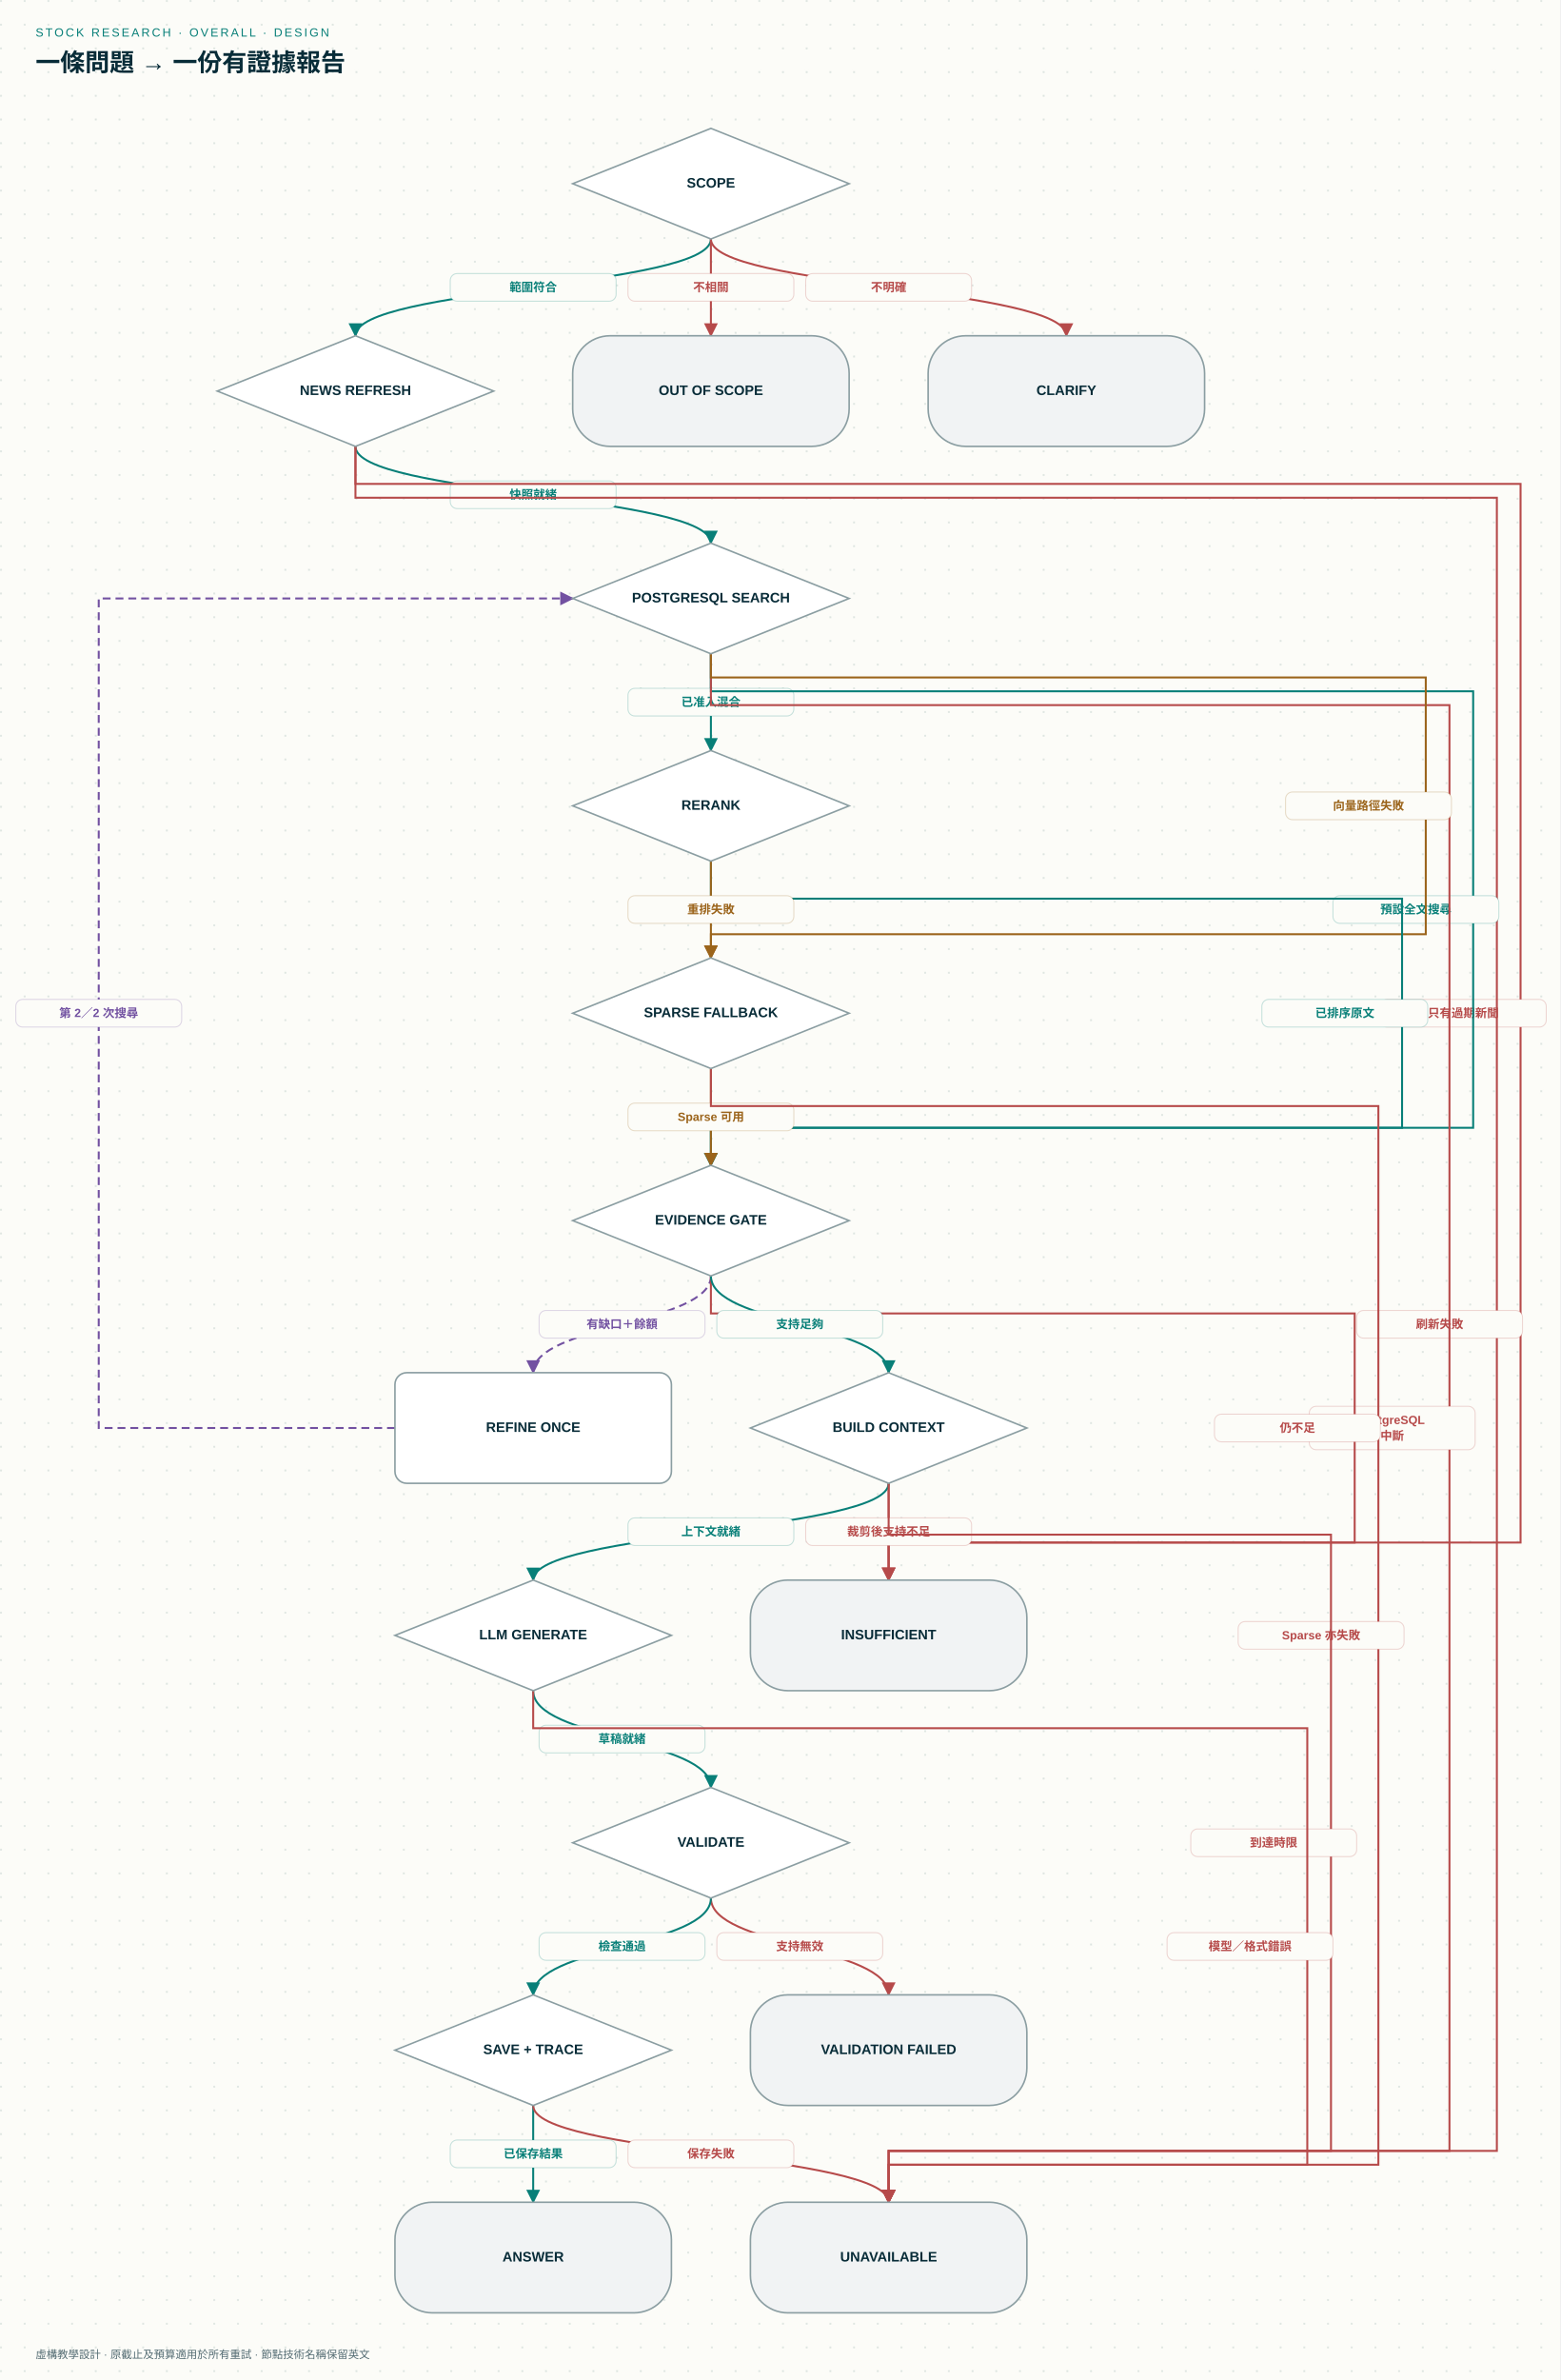
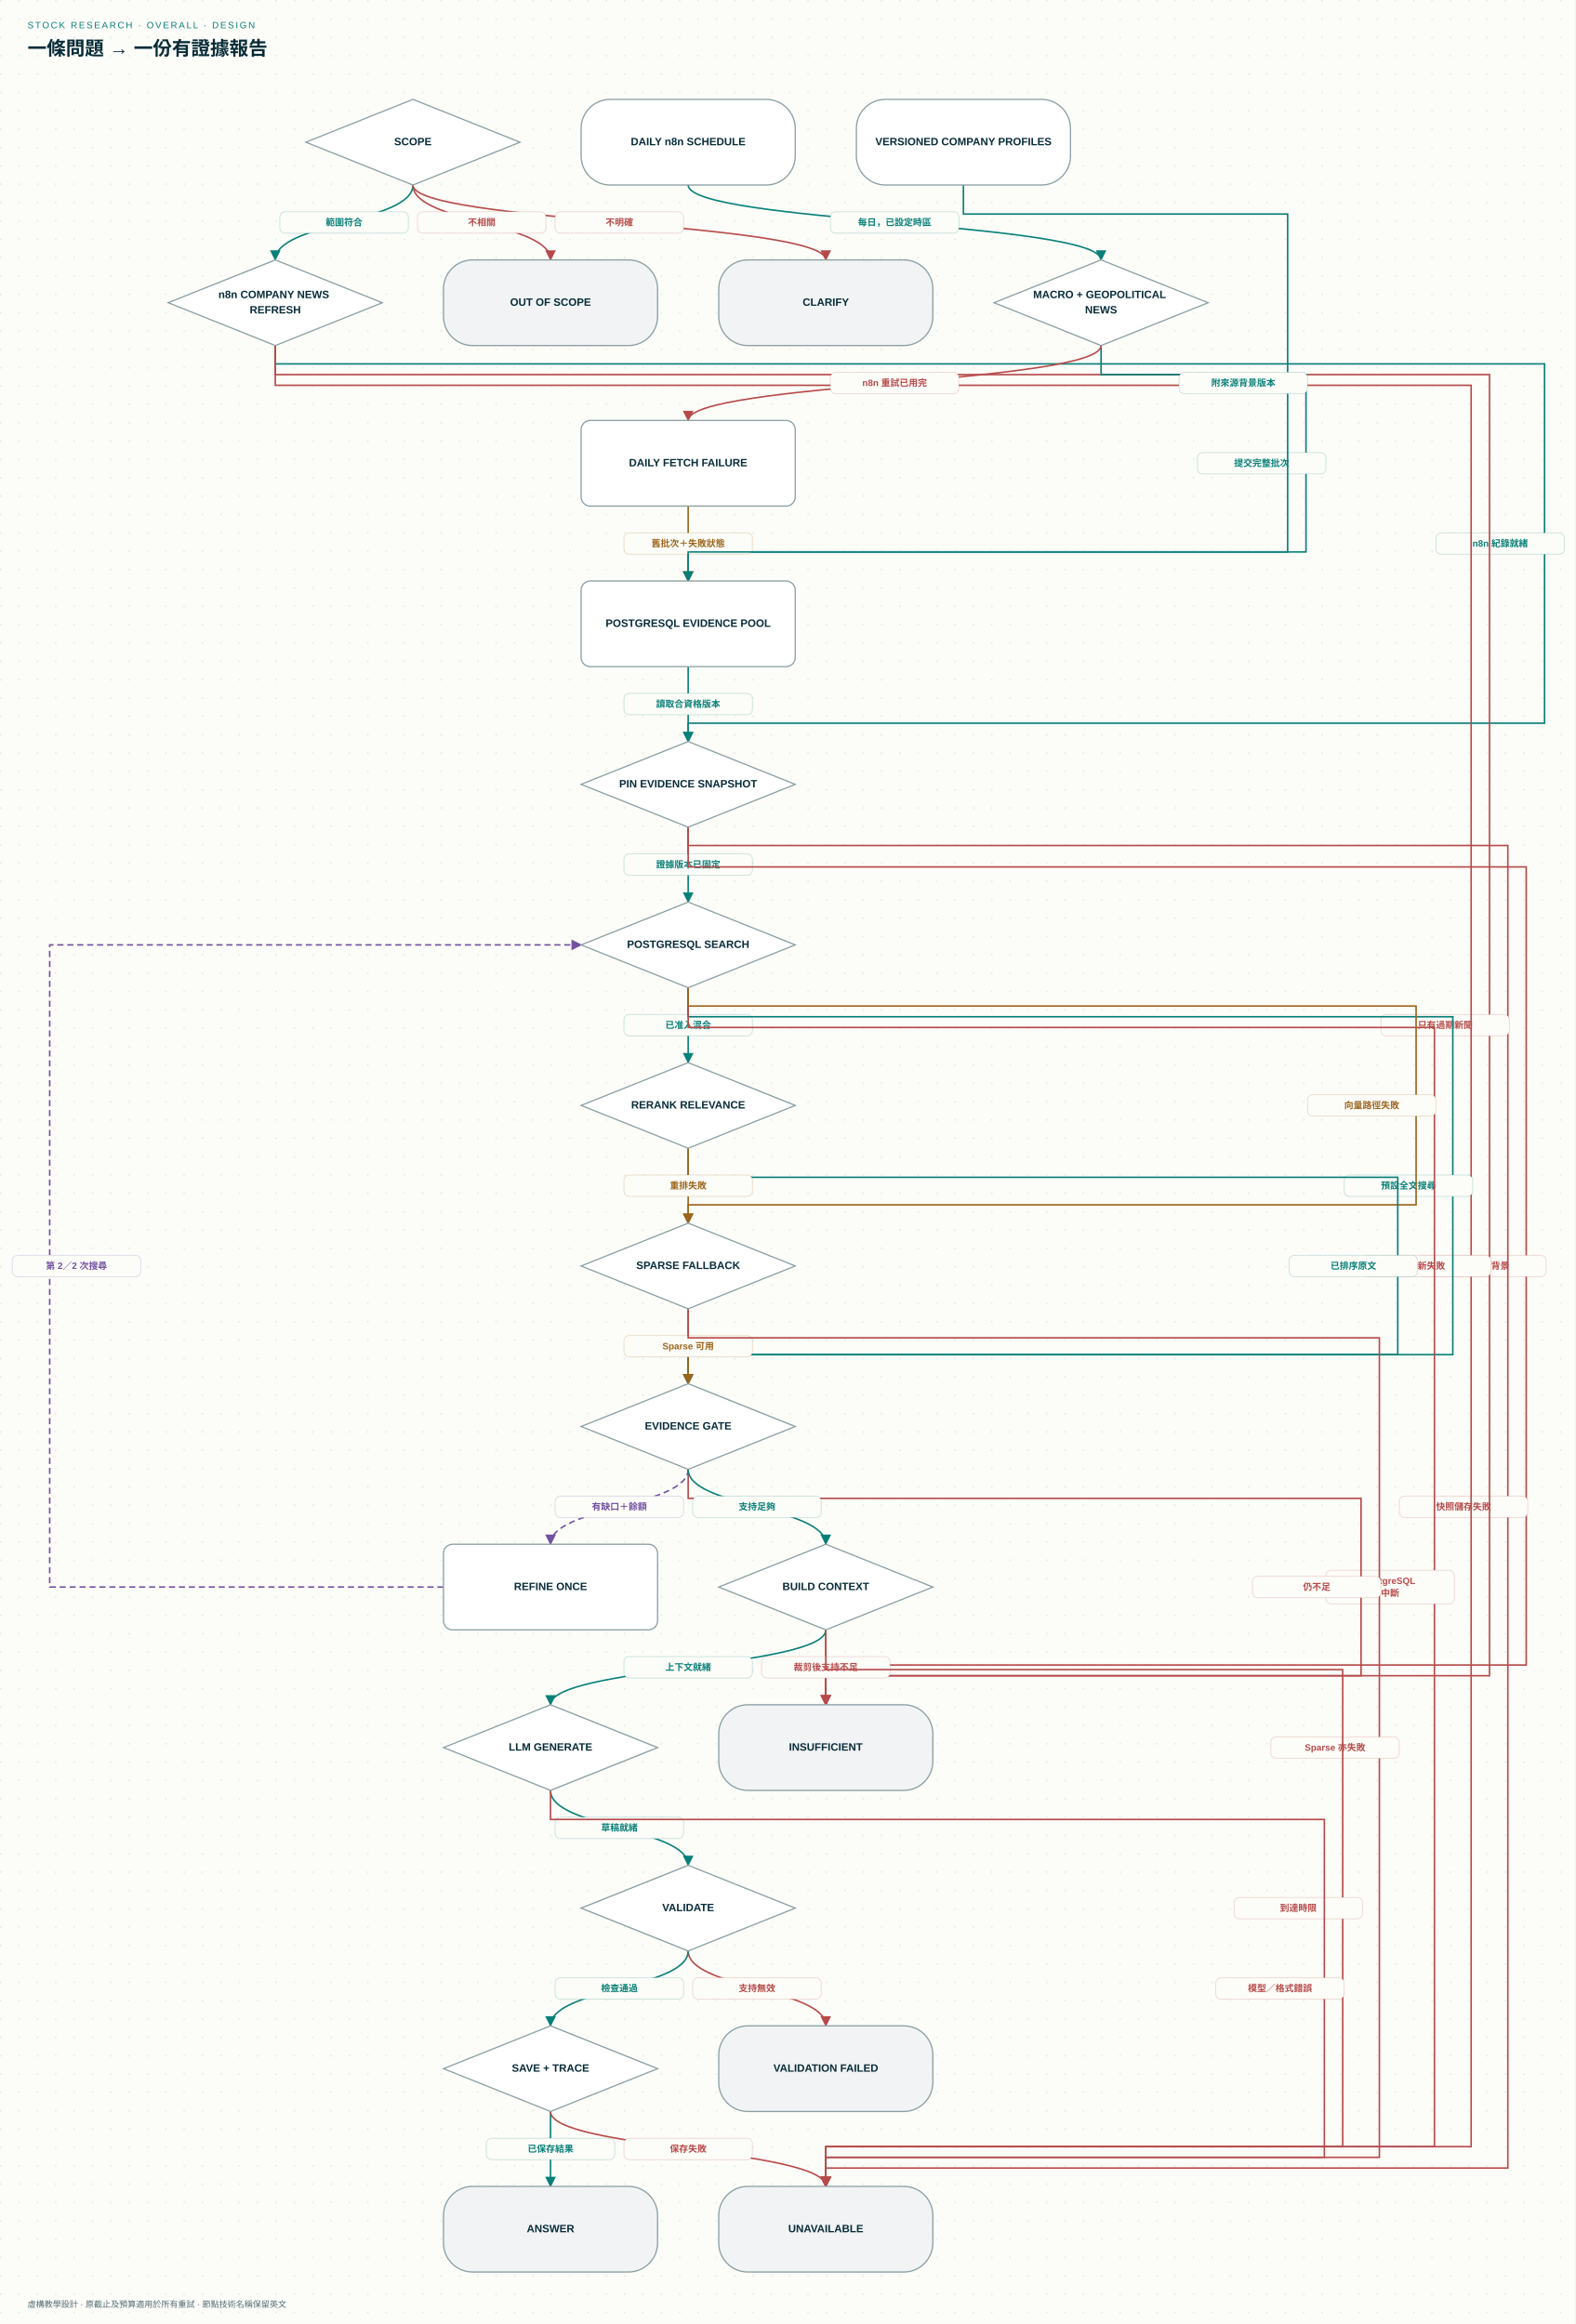
- <svg xmlns="http://www.w3.org/2000/svg" viewBox="0 0 1580 2410" width="1580" height="2410" role="img" aria-label="一條問題 → 一份有證據報告" style="font-family:Arial, &quot;Noto Sans TC&quot;, sans-serif;display:block;max-width:100%;height:auto">
+ <svg xmlns="http://www.w3.org/2000/svg" viewBox="0 0 2060 3040" width="2060" height="3040" role="img" aria-label="一條問題 → 一份有證據報告" style="font-family:Arial, &quot;Noto Sans TC&quot;, sans-serif;display:block;max-width:100%;height:auto">
  <defs>
    <pattern id="overall-zh-grid" width="24" height="24" patternUnits="userSpaceOnUse">
      <circle cx="1" cy="1" r="1" fill="#dce4df" />
    </pattern>
    <marker id="overall-zh-flow" viewBox="0 0 10 10" refX="9" refY="5" markerWidth="7" markerHeight="7" orient="auto-start-reverse">
      <path d="M 0 0 L 10 5 L 0 10 z" fill="#087f78" />
    </marker>
    <marker id="overall-zh-retry" viewBox="0 0 10 10" refX="9" refY="5" markerWidth="7" markerHeight="7" orient="auto-start-reverse">
      <path d="M 0 0 L 10 5 L 0 10 z" fill="#7251a1" />
    </marker>
    <marker id="overall-zh-fallback" viewBox="0 0 10 10" refX="9" refY="5" markerWidth="7" markerHeight="7" orient="auto-start-reverse">
      <path d="M 0 0 L 10 5 L 0 10 z" fill="#9b641b" />
    </marker>
    <marker id="overall-zh-stop" viewBox="0 0 10 10" refX="9" refY="5" markerWidth="7" markerHeight="7" orient="auto-start-reverse">
      <path d="M 0 0 L 10 5 L 0 10 z" fill="#b64a4a" />
    </marker>
  </defs>
-   <rect width="1580" height="2410" fill="#fcfcf8" />
-   <rect width="1580" height="2410" fill="url(#overall-zh-grid)" />
+   <rect width="2060" height="3040" fill="#fcfcf8" />
+   <rect width="2060" height="3040" fill="url(#overall-zh-grid)" />
  <text x="36" y="37" fill="#087f78" font-size="12" letter-spacing="2">STOCK RESEARCH · OVERALL · DESIGN</text>
  <text x="36" y="72" fill="#082c38" font-size="25" font-weight="700">一條問題 → 一份有證據報告</text>
  <g opacity="1">
-     <path d="M 720 242 C 720 291, 360 291, 360 340" fill="none" stroke="#087f78" stroke-width="2" marker-end="url(#overall-zh-flow)" />
-     <rect x="456" y="277" width="168" height="28" rx="7" fill="#fcfcf8" stroke="#087f78" stroke-opacity=".23" />
-     <text x="540" text-anchor="middle" fill="#087f78" font-size="12" font-weight="600">
-       <tspan x="540" y="295">範圍符合</tspan>
-     </text>
-   </g>
-   <g opacity="1">
-     <path d="M 720 242 C 720 291, 1080 291, 1080 340" fill="none" stroke="#b64a4a" stroke-width="2" marker-end="url(#overall-zh-stop)" />
-     <rect x="816" y="277" width="168" height="28" rx="7" fill="#fcfcf8" stroke="#b64a4a" stroke-opacity=".23" />
+     <path d="M 540 242 C 540 291, 360 291, 360 340" fill="none" stroke="#087f78" stroke-width="2" marker-end="url(#overall-zh-flow)" />
+     <rect x="366" y="277" width="168" height="28" rx="7" fill="#fcfcf8" stroke="#087f78" stroke-opacity=".23" />
+     <text x="450" text-anchor="middle" fill="#087f78" font-size="12" font-weight="600">
+       <tspan x="450" y="295">範圍符合</tspan>
+     </text>
+   </g>
+   <g opacity="1">
+     <path d="M 540 242 C 540 291, 1080 291, 1080 340" fill="none" stroke="#b64a4a" stroke-width="2" marker-end="url(#overall-zh-stop)" />
+     <rect x="726" y="277" width="168" height="28" rx="7" fill="#fcfcf8" stroke="#b64a4a" stroke-opacity=".23" />
+     <text x="810" text-anchor="middle" fill="#b64a4a" font-size="12" font-weight="600">
+       <tspan x="810" y="295">不明確</tspan>
+     </text>
+   </g>
+   <g opacity="1">
+     <path d="M 540 242 C 540 291, 720 291, 720 340" fill="none" stroke="#b64a4a" stroke-width="2" marker-end="url(#overall-zh-stop)" />
+     <rect x="546" y="277" width="168" height="28" rx="7" fill="#fcfcf8" stroke="#b64a4a" stroke-opacity=".23" />
+     <text x="630" text-anchor="middle" fill="#b64a4a" font-size="12" font-weight="600">
+       <tspan x="630" y="295">不相關</tspan>
+     </text>
+   </g>
+   <g opacity="1">
+     <path d="M 360 452 V 476 H 2020 V 946 H 900 V 970" fill="none" stroke="#087f78" stroke-width="2" marker-end="url(#overall-zh-flow)" />
+     <rect x="1878" y="697" width="168" height="28" rx="7" fill="#fcfcf8" stroke="#087f78" stroke-opacity=".23" />
+     <text x="1962" text-anchor="middle" fill="#087f78" font-size="12" font-weight="600">
+       <tspan x="1962" y="715">n8n 紀錄就緒</tspan>
+     </text>
+   </g>
+   <g opacity="1">
+     <path d="M 900 1082 C 900 1131, 900 1131, 900 1180" fill="none" stroke="#087f78" stroke-width="2" marker-end="url(#overall-zh-flow)" />
+     <rect x="816" y="1117" width="168" height="28" rx="7" fill="#fcfcf8" stroke="#087f78" stroke-opacity=".23" />
+     <text x="900" text-anchor="middle" fill="#087f78" font-size="12" font-weight="600">
+       <tspan x="900" y="1135">證據版本已固定</tspan>
+     </text>
+   </g>
+   <g opacity="1">
+     <path d="M 900 1082 V 1134 H 1996 V 2178 H 1080 V 2230" fill="none" stroke="#b64a4a" stroke-width="2" marker-end="url(#overall-zh-stop)" />
+     <rect x="1854" y="1642" width="168" height="28" rx="7" fill="#fcfcf8" stroke="#b64a4a" stroke-opacity=".23" />
+     <text x="1938" text-anchor="middle" fill="#b64a4a" font-size="12" font-weight="600">
+       <tspan x="1938" y="1660">缺少所需背景</tspan>
+     </text>
+   </g>
+   <g opacity="1">
+     <path d="M 900 1082 V 1106 H 1972 V 2836 H 1080 V 2860" fill="none" stroke="#b64a4a" stroke-width="2" marker-end="url(#overall-zh-stop)" />
+     <rect x="1830" y="1957" width="168" height="28" rx="7" fill="#fcfcf8" stroke="#b64a4a" stroke-opacity=".23" />
+     <text x="1914" text-anchor="middle" fill="#b64a4a" font-size="12" font-weight="600">
+       <tspan x="1914" y="1975">快照儲存失敗</tspan>
+     </text>
+   </g>
+   <g opacity="1">
+     <path d="M 360 452 V 490 H 1948 V 2192 H 1080 V 2230" fill="none" stroke="#b64a4a" stroke-width="2" marker-end="url(#overall-zh-stop)" />
+     <rect x="1806" y="1327" width="168" height="28" rx="7" fill="#fcfcf8" stroke="#b64a4a" stroke-opacity=".23" />
+     <text x="1890" text-anchor="middle" fill="#b64a4a" font-size="12" font-weight="600">
+       <tspan x="1890" y="1345">只有過期新聞</tspan>
+     </text>
+   </g>
+   <g opacity="1">
+     <path d="M 360 452 V 504 H 1924 V 2808 H 1080 V 2860" fill="none" stroke="#b64a4a" stroke-width="2" marker-end="url(#overall-zh-stop)" />
+     <rect x="1782" y="1642" width="168" height="28" rx="7" fill="#fcfcf8" stroke="#b64a4a" stroke-opacity=".23" />
+     <text x="1866" text-anchor="middle" fill="#b64a4a" font-size="12" font-weight="600">
+       <tspan x="1866" y="1660">刷新失敗</tspan>
+     </text>
+   </g>
+   <g opacity="1">
+     <path d="M 900 1292 C 900 1341, 900 1341, 900 1390" fill="none" stroke="#087f78" stroke-width="2" marker-end="url(#overall-zh-flow)" />
+     <rect x="816" y="1327" width="168" height="28" rx="7" fill="#fcfcf8" stroke="#087f78" stroke-opacity=".23" />
+     <text x="900" text-anchor="middle" fill="#087f78" font-size="12" font-weight="600">
+       <tspan x="900" y="1345">已准入混合</tspan>
+     </text>
+   </g>
+   <g opacity="1">
+     <path d="M 900 1292 V 1330 H 1900 V 1772 H 900 V 1810" fill="none" stroke="#087f78" stroke-width="2" marker-end="url(#overall-zh-flow)" />
+     <rect x="1758" y="1537" width="168" height="28" rx="7" fill="#fcfcf8" stroke="#087f78" stroke-opacity=".23" />
+     <text x="1842" text-anchor="middle" fill="#087f78" font-size="12" font-weight="600">
+       <tspan x="1842" y="1555">預設全文搜尋</tspan>
+     </text>
+   </g>
+   <g opacity="1">
+     <path d="M 900 1292 V 1344 H 1876 V 2808 H 1080 V 2860" fill="none" stroke="#b64a4a" stroke-width="2" marker-end="url(#overall-zh-stop)" />
+     <rect x="1734" y="2054" width="168" height="44" rx="7" fill="#fcfcf8" stroke="#b64a4a" stroke-opacity=".23" />
+     <text x="1818" text-anchor="middle" fill="#b64a4a" font-size="12" font-weight="600">
+       <tspan x="1818" y="2072">PostgreSQL</tspan>
+       <tspan x="1818" y="2088">中斷</tspan>
+     </text>
+   </g>
+   <g opacity="1">
+     <path d="M 900 1292 V 1316 H 1852 V 1576 H 900 V 1600" fill="none" stroke="#9b641b" stroke-width="2" marker-end="url(#overall-zh-fallback)" />
+     <rect x="1710" y="1432" width="168" height="28" rx="7" fill="#fcfcf8" stroke="#9b641b" stroke-opacity=".23" />
+     <text x="1794" text-anchor="middle" fill="#9b641b" font-size="12" font-weight="600">
+       <tspan x="1794" y="1450">向量路徑失敗</tspan>
+     </text>
+   </g>
+   <g opacity="1">
+     <path d="M 900 1502 V 1540 H 1828 V 1772 H 900 V 1810" fill="none" stroke="#087f78" stroke-width="2" marker-end="url(#overall-zh-flow)" />
+     <rect x="1686" y="1642" width="168" height="28" rx="7" fill="#fcfcf8" stroke="#087f78" stroke-opacity=".23" />
+     <text x="1770" text-anchor="middle" fill="#087f78" font-size="12" font-weight="600">
+       <tspan x="1770" y="1660">已排序原文</tspan>
+     </text>
+   </g>
+   <g opacity="1">
+     <path d="M 900 1502 C 900 1551, 900 1551, 900 1600" fill="none" stroke="#9b641b" stroke-width="2" marker-end="url(#overall-zh-fallback)" />
+     <rect x="816" y="1537" width="168" height="28" rx="7" fill="#fcfcf8" stroke="#9b641b" stroke-opacity=".23" />
+     <text x="900" text-anchor="middle" fill="#9b641b" font-size="12" font-weight="600">
+       <tspan x="900" y="1555">重排失敗</tspan>
+     </text>
+   </g>
+   <g opacity="1">
+     <path d="M 900 1712 C 900 1761, 900 1761, 900 1810" fill="none" stroke="#9b641b" stroke-width="2" marker-end="url(#overall-zh-fallback)" />
+     <rect x="816" y="1747" width="168" height="28" rx="7" fill="#fcfcf8" stroke="#9b641b" stroke-opacity=".23" />
+     <text x="900" text-anchor="middle" fill="#9b641b" font-size="12" font-weight="600">
+       <tspan x="900" y="1765">Sparse 可用</tspan>
+     </text>
+   </g>
+   <g opacity="1">
+     <path d="M 900 1712 V 1750 H 1804 V 2822 H 1080 V 2860" fill="none" stroke="#b64a4a" stroke-width="2" marker-end="url(#overall-zh-stop)" />
+     <rect x="1662" y="2272" width="168" height="28" rx="7" fill="#fcfcf8" stroke="#b64a4a" stroke-opacity=".23" />
+     <text x="1746" text-anchor="middle" fill="#b64a4a" font-size="12" font-weight="600">
+       <tspan x="1746" y="2290">Sparse 亦失敗</tspan>
+     </text>
+   </g>
+   <g opacity="1">
+     <path d="M 900 1922 C 900 1971, 720 1971, 720 2020" fill="none" stroke="#7251a1" stroke-width="2" stroke-dasharray="8 5" marker-end="url(#overall-zh-retry)" />
+     <rect x="726" y="1957" width="168" height="28" rx="7" fill="#fcfcf8" stroke="#7251a1" stroke-opacity=".23" />
+     <text x="810" text-anchor="middle" fill="#7251a1" font-size="12" font-weight="600">
+       <tspan x="810" y="1975">有缺口＋餘額</tspan>
+     </text>
+   </g>
+   <g opacity="1">
+     <path d="M 580 2076 H 65 V 1236 H 760" fill="none" stroke="#7251a1" stroke-width="2" stroke-dasharray="8 5" marker-end="url(#overall-zh-retry)" />
+     <rect x="16" y="1642" width="168" height="28" rx="7" fill="#fcfcf8" stroke="#7251a1" stroke-opacity=".23" />
+     <text x="100" text-anchor="middle" fill="#7251a1" font-size="12" font-weight="600">
+       <tspan x="100" y="1660">第 2／2 次搜尋</tspan>
+     </text>
+   </g>
+   <g opacity="1">
+     <path d="M 900 1922 V 1960 H 1780 V 2192 H 1080 V 2230" fill="none" stroke="#b64a4a" stroke-width="2" marker-end="url(#overall-zh-stop)" />
+     <rect x="1638" y="2062" width="168" height="28" rx="7" fill="#fcfcf8" stroke="#b64a4a" stroke-opacity=".23" />
+     <text x="1722" text-anchor="middle" fill="#b64a4a" font-size="12" font-weight="600">
+       <tspan x="1722" y="2080">仍不足</tspan>
+     </text>
+   </g>
+   <g opacity="1">
+     <path d="M 900 1922 C 900 1971, 1080 1971, 1080 2020" fill="none" stroke="#087f78" stroke-width="2" marker-end="url(#overall-zh-flow)" />
+     <rect x="906" y="1957" width="168" height="28" rx="7" fill="#fcfcf8" stroke="#087f78" stroke-opacity=".23" />
+     <text x="990" text-anchor="middle" fill="#087f78" font-size="12" font-weight="600">
+       <tspan x="990" y="1975">支持足夠</tspan>
+     </text>
+   </g>
+   <g opacity="1">
+     <path d="M 1080 2132 C 1080 2181, 1080 2181, 1080 2230" fill="none" stroke="#b64a4a" stroke-width="2" marker-end="url(#overall-zh-stop)" />
+     <rect x="996" y="2167" width="168" height="28" rx="7" fill="#fcfcf8" stroke="#b64a4a" stroke-opacity=".23" />
+     <text x="1080" text-anchor="middle" fill="#b64a4a" font-size="12" font-weight="600">
+       <tspan x="1080" y="2185">裁剪後支持不足</tspan>
+     </text>
+   </g>
+   <g opacity="1">
+     <path d="M 1080 2132 C 1080 2181, 720 2181, 720 2230" fill="none" stroke="#087f78" stroke-width="2" marker-end="url(#overall-zh-flow)" />
+     <rect x="816" y="2167" width="168" height="28" rx="7" fill="#fcfcf8" stroke="#087f78" stroke-opacity=".23" />
+     <text x="900" text-anchor="middle" fill="#087f78" font-size="12" font-weight="600">
+       <tspan x="900" y="2185">上下文就緒</tspan>
+     </text>
+   </g>
+   <g opacity="1">
+     <path d="M 1080 2132 V 2184 H 1756 V 2808 H 1080 V 2860" fill="none" stroke="#b64a4a" stroke-width="2" marker-end="url(#overall-zh-stop)" />
+     <rect x="1614" y="2482" width="168" height="28" rx="7" fill="#fcfcf8" stroke="#b64a4a" stroke-opacity=".23" />
+     <text x="1698" text-anchor="middle" fill="#b64a4a" font-size="12" font-weight="600">
+       <tspan x="1698" y="2500">到達時限</tspan>
+     </text>
+   </g>
+   <g opacity="1">
+     <path d="M 720 2342 C 720 2391, 900 2391, 900 2440" fill="none" stroke="#087f78" stroke-width="2" marker-end="url(#overall-zh-flow)" />
+     <rect x="726" y="2377" width="168" height="28" rx="7" fill="#fcfcf8" stroke="#087f78" stroke-opacity=".23" />
+     <text x="810" text-anchor="middle" fill="#087f78" font-size="12" font-weight="600">
+       <tspan x="810" y="2395">草稿就緒</tspan>
+     </text>
+   </g>
+   <g opacity="1">
+     <path d="M 720 2342 V 2380 H 1732 V 2822 H 1080 V 2860" fill="none" stroke="#b64a4a" stroke-width="2" marker-end="url(#overall-zh-stop)" />
+     <rect x="1590" y="2587" width="168" height="28" rx="7" fill="#fcfcf8" stroke="#b64a4a" stroke-opacity=".23" />
+     <text x="1674" text-anchor="middle" fill="#b64a4a" font-size="12" font-weight="600">
+       <tspan x="1674" y="2605">模型／格式錯誤</tspan>
+     </text>
+   </g>
+   <g opacity="1">
+     <path d="M 900 2552 C 900 2601, 1080 2601, 1080 2650" fill="none" stroke="#b64a4a" stroke-width="2" marker-end="url(#overall-zh-stop)" />
+     <rect x="906" y="2587" width="168" height="28" rx="7" fill="#fcfcf8" stroke="#b64a4a" stroke-opacity=".23" />
+     <text x="990" text-anchor="middle" fill="#b64a4a" font-size="12" font-weight="600">
+       <tspan x="990" y="2605">支持無效</tspan>
+     </text>
+   </g>
+   <g opacity="1">
+     <path d="M 900 2552 C 900 2601, 720 2601, 720 2650" fill="none" stroke="#087f78" stroke-width="2" marker-end="url(#overall-zh-flow)" />
+     <rect x="726" y="2587" width="168" height="28" rx="7" fill="#fcfcf8" stroke="#087f78" stroke-opacity=".23" />
+     <text x="810" text-anchor="middle" fill="#087f78" font-size="12" font-weight="600">
+       <tspan x="810" y="2605">檢查通過</tspan>
+     </text>
+   </g>
+   <g opacity="1">
+     <path d="M 720 2762 C 720 2811, 720 2811, 720 2860" fill="none" stroke="#087f78" stroke-width="2" marker-end="url(#overall-zh-flow)" />
+     <rect x="636" y="2797" width="168" height="28" rx="7" fill="#fcfcf8" stroke="#087f78" stroke-opacity=".23" />
+     <text x="720" text-anchor="middle" fill="#087f78" font-size="12" font-weight="600">
+       <tspan x="720" y="2815">已保存結果</tspan>
+     </text>
+   </g>
+   <g opacity="1">
+     <path d="M 720 2762 C 720 2811, 1080 2811, 1080 2860" fill="none" stroke="#b64a4a" stroke-width="2" marker-end="url(#overall-zh-stop)" />
+     <rect x="816" y="2797" width="168" height="28" rx="7" fill="#fcfcf8" stroke="#b64a4a" stroke-opacity=".23" />
    <text x="900" text-anchor="middle" fill="#b64a4a" font-size="12" font-weight="600">
-       <tspan x="900" y="295">不明確</tspan>
-     </text>
-   </g>
-   <g opacity="1">
-     <path d="M 720 242 C 720 291, 720 291, 720 340" fill="none" stroke="#b64a4a" stroke-width="2" marker-end="url(#overall-zh-stop)" />
-     <rect x="636" y="277" width="168" height="28" rx="7" fill="#fcfcf8" stroke="#b64a4a" stroke-opacity=".23" />
-     <text x="720" text-anchor="middle" fill="#b64a4a" font-size="12" font-weight="600">
-       <tspan x="720" y="295">不相關</tspan>
-     </text>
-   </g>
-   <g opacity="1">
-     <path d="M 360 452 C 360 501, 720 501, 720 550" fill="none" stroke="#087f78" stroke-width="2" marker-end="url(#overall-zh-flow)" />
-     <rect x="456" y="487" width="168" height="28" rx="7" fill="#fcfcf8" stroke="#087f78" stroke-opacity=".23" />
-     <text x="540" text-anchor="middle" fill="#087f78" font-size="12" font-weight="600">
-       <tspan x="540" y="505">快照就緒</tspan>
-     </text>
-   </g>
-   <g opacity="1">
-     <path d="M 360 452 V 490 H 1540 V 1562 H 900 V 1600" fill="none" stroke="#b64a4a" stroke-width="2" marker-end="url(#overall-zh-stop)" />
-     <rect x="1398" y="1012" width="168" height="28" rx="7" fill="#fcfcf8" stroke="#b64a4a" stroke-opacity=".23" />
-     <text x="1482" text-anchor="middle" fill="#b64a4a" font-size="12" font-weight="600">
-       <tspan x="1482" y="1030">只有過期新聞</tspan>
-     </text>
-   </g>
-   <g opacity="1">
-     <path d="M 360 452 V 504 H 1516 V 2178 H 900 V 2230" fill="none" stroke="#b64a4a" stroke-width="2" marker-end="url(#overall-zh-stop)" />
-     <rect x="1374" y="1327" width="168" height="28" rx="7" fill="#fcfcf8" stroke="#b64a4a" stroke-opacity=".23" />
-     <text x="1458" text-anchor="middle" fill="#b64a4a" font-size="12" font-weight="600">
-       <tspan x="1458" y="1345">刷新失敗</tspan>
-     </text>
-   </g>
-   <g opacity="1">
-     <path d="M 720 662 C 720 711, 720 711, 720 760" fill="none" stroke="#087f78" stroke-width="2" marker-end="url(#overall-zh-flow)" />
-     <rect x="636" y="697" width="168" height="28" rx="7" fill="#fcfcf8" stroke="#087f78" stroke-opacity=".23" />
-     <text x="720" text-anchor="middle" fill="#087f78" font-size="12" font-weight="600">
-       <tspan x="720" y="715">已准入混合</tspan>
-     </text>
-   </g>
-   <g opacity="1">
-     <path d="M 720 662 V 700 H 1492 V 1142 H 720 V 1180" fill="none" stroke="#087f78" stroke-width="2" marker-end="url(#overall-zh-flow)" />
-     <rect x="1350" y="907" width="168" height="28" rx="7" fill="#fcfcf8" stroke="#087f78" stroke-opacity=".23" />
-     <text x="1434" text-anchor="middle" fill="#087f78" font-size="12" font-weight="600">
-       <tspan x="1434" y="925">預設全文搜尋</tspan>
-     </text>
-   </g>
-   <g opacity="1">
-     <path d="M 720 662 V 714 H 1468 V 2178 H 900 V 2230" fill="none" stroke="#b64a4a" stroke-width="2" marker-end="url(#overall-zh-stop)" />
-     <rect x="1326" y="1424" width="168" height="44" rx="7" fill="#fcfcf8" stroke="#b64a4a" stroke-opacity=".23" />
-     <text x="1410" text-anchor="middle" fill="#b64a4a" font-size="12" font-weight="600">
-       <tspan x="1410" y="1442">PostgreSQL</tspan>
-       <tspan x="1410" y="1458">中斷</tspan>
-     </text>
-   </g>
-   <g opacity="1">
-     <path d="M 720 662 V 686 H 1444 V 946 H 720 V 970" fill="none" stroke="#9b641b" stroke-width="2" marker-end="url(#overall-zh-fallback)" />
-     <rect x="1302" y="802" width="168" height="28" rx="7" fill="#fcfcf8" stroke="#9b641b" stroke-opacity=".23" />
-     <text x="1386" text-anchor="middle" fill="#9b641b" font-size="12" font-weight="600">
-       <tspan x="1386" y="820">向量路徑失敗</tspan>
-     </text>
-   </g>
-   <g opacity="1">
-     <path d="M 720 872 V 910 H 1420 V 1142 H 720 V 1180" fill="none" stroke="#087f78" stroke-width="2" marker-end="url(#overall-zh-flow)" />
-     <rect x="1278" y="1012" width="168" height="28" rx="7" fill="#fcfcf8" stroke="#087f78" stroke-opacity=".23" />
-     <text x="1362" text-anchor="middle" fill="#087f78" font-size="12" font-weight="600">
-       <tspan x="1362" y="1030">已排序原文</tspan>
-     </text>
-   </g>
-   <g opacity="1">
-     <path d="M 720 872 C 720 921, 720 921, 720 970" fill="none" stroke="#9b641b" stroke-width="2" marker-end="url(#overall-zh-fallback)" />
-     <rect x="636" y="907" width="168" height="28" rx="7" fill="#fcfcf8" stroke="#9b641b" stroke-opacity=".23" />
-     <text x="720" text-anchor="middle" fill="#9b641b" font-size="12" font-weight="600">
-       <tspan x="720" y="925">重排失敗</tspan>
-     </text>
-   </g>
-   <g opacity="1">
-     <path d="M 720 1082 C 720 1131, 720 1131, 720 1180" fill="none" stroke="#9b641b" stroke-width="2" marker-end="url(#overall-zh-fallback)" />
-     <rect x="636" y="1117" width="168" height="28" rx="7" fill="#fcfcf8" stroke="#9b641b" stroke-opacity=".23" />
-     <text x="720" text-anchor="middle" fill="#9b641b" font-size="12" font-weight="600">
-       <tspan x="720" y="1135">Sparse 可用</tspan>
-     </text>
-   </g>
-   <g opacity="1">
-     <path d="M 720 1082 V 1120 H 1396 V 2192 H 900 V 2230" fill="none" stroke="#b64a4a" stroke-width="2" marker-end="url(#overall-zh-stop)" />
-     <rect x="1254" y="1642" width="168" height="28" rx="7" fill="#fcfcf8" stroke="#b64a4a" stroke-opacity=".23" />
-     <text x="1338" text-anchor="middle" fill="#b64a4a" font-size="12" font-weight="600">
-       <tspan x="1338" y="1660">Sparse 亦失敗</tspan>
-     </text>
-   </g>
-   <g opacity="1">
-     <path d="M 720 1292 C 720 1341, 540 1341, 540 1390" fill="none" stroke="#7251a1" stroke-width="2" stroke-dasharray="8 5" marker-end="url(#overall-zh-retry)" />
-     <rect x="546" y="1327" width="168" height="28" rx="7" fill="#fcfcf8" stroke="#7251a1" stroke-opacity=".23" />
-     <text x="630" text-anchor="middle" fill="#7251a1" font-size="12" font-weight="600">
-       <tspan x="630" y="1345">有缺口＋餘額</tspan>
-     </text>
-   </g>
-   <g opacity="1">
-     <path d="M 400 1446 H 100 V 606 H 580" fill="none" stroke="#7251a1" stroke-width="2" stroke-dasharray="8 5" marker-end="url(#overall-zh-retry)" />
-     <rect x="16" y="1012" width="168" height="28" rx="7" fill="#fcfcf8" stroke="#7251a1" stroke-opacity=".23" />
-     <text x="100" text-anchor="middle" fill="#7251a1" font-size="12" font-weight="600">
-       <tspan x="100" y="1030">第 2／2 次搜尋</tspan>
-     </text>
-   </g>
-   <g opacity="1">
-     <path d="M 720 1292 V 1330 H 1372 V 1562 H 900 V 1600" fill="none" stroke="#b64a4a" stroke-width="2" marker-end="url(#overall-zh-stop)" />
-     <rect x="1230" y="1432" width="168" height="28" rx="7" fill="#fcfcf8" stroke="#b64a4a" stroke-opacity=".23" />
-     <text x="1314" text-anchor="middle" fill="#b64a4a" font-size="12" font-weight="600">
-       <tspan x="1314" y="1450">仍不足</tspan>
-     </text>
-   </g>
-   <g opacity="1">
-     <path d="M 720 1292 C 720 1341, 900 1341, 900 1390" fill="none" stroke="#087f78" stroke-width="2" marker-end="url(#overall-zh-flow)" />
-     <rect x="726" y="1327" width="168" height="28" rx="7" fill="#fcfcf8" stroke="#087f78" stroke-opacity=".23" />
-     <text x="810" text-anchor="middle" fill="#087f78" font-size="12" font-weight="600">
-       <tspan x="810" y="1345">支持足夠</tspan>
-     </text>
-   </g>
-   <g opacity="1">
-     <path d="M 900 1502 C 900 1551, 900 1551, 900 1600" fill="none" stroke="#b64a4a" stroke-width="2" marker-end="url(#overall-zh-stop)" />
-     <rect x="816" y="1537" width="168" height="28" rx="7" fill="#fcfcf8" stroke="#b64a4a" stroke-opacity=".23" />
-     <text x="900" text-anchor="middle" fill="#b64a4a" font-size="12" font-weight="600">
-       <tspan x="900" y="1555">裁剪後支持不足</tspan>
-     </text>
-   </g>
-   <g opacity="1">
-     <path d="M 900 1502 C 900 1551, 540 1551, 540 1600" fill="none" stroke="#087f78" stroke-width="2" marker-end="url(#overall-zh-flow)" />
-     <rect x="636" y="1537" width="168" height="28" rx="7" fill="#fcfcf8" stroke="#087f78" stroke-opacity=".23" />
-     <text x="720" text-anchor="middle" fill="#087f78" font-size="12" font-weight="600">
-       <tspan x="720" y="1555">上下文就緒</tspan>
-     </text>
-   </g>
-   <g opacity="1">
-     <path d="M 900 1502 V 1554 H 1348 V 2178 H 900 V 2230" fill="none" stroke="#b64a4a" stroke-width="2" marker-end="url(#overall-zh-stop)" />
-     <rect x="1206" y="1852" width="168" height="28" rx="7" fill="#fcfcf8" stroke="#b64a4a" stroke-opacity=".23" />
-     <text x="1290" text-anchor="middle" fill="#b64a4a" font-size="12" font-weight="600">
-       <tspan x="1290" y="1870">到達時限</tspan>
-     </text>
-   </g>
-   <g opacity="1">
-     <path d="M 540 1712 C 540 1761, 720 1761, 720 1810" fill="none" stroke="#087f78" stroke-width="2" marker-end="url(#overall-zh-flow)" />
-     <rect x="546" y="1747" width="168" height="28" rx="7" fill="#fcfcf8" stroke="#087f78" stroke-opacity=".23" />
-     <text x="630" text-anchor="middle" fill="#087f78" font-size="12" font-weight="600">
-       <tspan x="630" y="1765">草稿就緒</tspan>
-     </text>
-   </g>
-   <g opacity="1">
-     <path d="M 540 1712 V 1750 H 1324 V 2192 H 900 V 2230" fill="none" stroke="#b64a4a" stroke-width="2" marker-end="url(#overall-zh-stop)" />
-     <rect x="1182" y="1957" width="168" height="28" rx="7" fill="#fcfcf8" stroke="#b64a4a" stroke-opacity=".23" />
-     <text x="1266" text-anchor="middle" fill="#b64a4a" font-size="12" font-weight="600">
-       <tspan x="1266" y="1975">模型／格式錯誤</tspan>
-     </text>
-   </g>
-   <g opacity="1">
-     <path d="M 720 1922 C 720 1971, 900 1971, 900 2020" fill="none" stroke="#b64a4a" stroke-width="2" marker-end="url(#overall-zh-stop)" />
-     <rect x="726" y="1957" width="168" height="28" rx="7" fill="#fcfcf8" stroke="#b64a4a" stroke-opacity=".23" />
-     <text x="810" text-anchor="middle" fill="#b64a4a" font-size="12" font-weight="600">
-       <tspan x="810" y="1975">支持無效</tspan>
-     </text>
-   </g>
-   <g opacity="1">
-     <path d="M 720 1922 C 720 1971, 540 1971, 540 2020" fill="none" stroke="#087f78" stroke-width="2" marker-end="url(#overall-zh-flow)" />
-     <rect x="546" y="1957" width="168" height="28" rx="7" fill="#fcfcf8" stroke="#087f78" stroke-opacity=".23" />
-     <text x="630" text-anchor="middle" fill="#087f78" font-size="12" font-weight="600">
-       <tspan x="630" y="1975">檢查通過</tspan>
-     </text>
-   </g>
-   <g opacity="1">
-     <path d="M 540 2132 C 540 2181, 540 2181, 540 2230" fill="none" stroke="#087f78" stroke-width="2" marker-end="url(#overall-zh-flow)" />
-     <rect x="456" y="2167" width="168" height="28" rx="7" fill="#fcfcf8" stroke="#087f78" stroke-opacity=".23" />
-     <text x="540" text-anchor="middle" fill="#087f78" font-size="12" font-weight="600">
-       <tspan x="540" y="2185">已保存結果</tspan>
-     </text>
-   </g>
-   <g opacity="1">
-     <path d="M 540 2132 C 540 2181, 900 2181, 900 2230" fill="none" stroke="#b64a4a" stroke-width="2" marker-end="url(#overall-zh-stop)" />
-     <rect x="636" y="2167" width="168" height="28" rx="7" fill="#fcfcf8" stroke="#b64a4a" stroke-opacity=".23" />
-     <text x="720" text-anchor="middle" fill="#b64a4a" font-size="12" font-weight="600">
-       <tspan x="720" y="2185">保存失敗</tspan>
+       <tspan x="900" y="2815">保存失敗</tspan>
+     </text>
+   </g>
+   <g opacity="1">
+     <path d="M 900 242 C 900 291, 1440 291, 1440 340" fill="none" stroke="#087f78" stroke-width="2" marker-end="url(#overall-zh-flow)" />
+     <rect x="1086" y="277" width="168" height="28" rx="7" fill="#fcfcf8" stroke="#087f78" stroke-opacity=".23" />
+     <text x="1170" text-anchor="middle" fill="#087f78" font-size="12" font-weight="600">
+       <tspan x="1170" y="295">每日，已設定時區</tspan>
+     </text>
+   </g>
+   <g opacity="1">
+     <path d="M 1440 452 V 490 H 1708 V 722 H 900 V 760" fill="none" stroke="#087f78" stroke-width="2" marker-end="url(#overall-zh-flow)" />
+     <rect x="1566" y="592" width="168" height="28" rx="7" fill="#fcfcf8" stroke="#087f78" stroke-opacity=".23" />
+     <text x="1650" text-anchor="middle" fill="#087f78" font-size="12" font-weight="600">
+       <tspan x="1650" y="610">提交完整批次</tspan>
+     </text>
+   </g>
+   <g opacity="1">
+     <path d="M 1440 452 C 1440 501, 900 501, 900 550" fill="none" stroke="#b64a4a" stroke-width="2" marker-end="url(#overall-zh-stop)" />
+     <rect x="1086" y="487" width="168" height="28" rx="7" fill="#fcfcf8" stroke="#b64a4a" stroke-opacity=".23" />
+     <text x="1170" text-anchor="middle" fill="#b64a4a" font-size="12" font-weight="600">
+       <tspan x="1170" y="505">n8n 重試已用完</tspan>
+     </text>
+   </g>
+   <g opacity="1">
+     <path d="M 900 662 C 900 711, 900 711, 900 760" fill="none" stroke="#9b641b" stroke-width="2" marker-end="url(#overall-zh-fallback)" />
+     <rect x="816" y="697" width="168" height="28" rx="7" fill="#fcfcf8" stroke="#9b641b" stroke-opacity=".23" />
+     <text x="900" text-anchor="middle" fill="#9b641b" font-size="12" font-weight="600">
+       <tspan x="900" y="715">舊批次＋失敗狀態</tspan>
+     </text>
+   </g>
+   <g opacity="1">
+     <path d="M 1260 242 V 280 H 1684 V 722 H 900 V 760" fill="none" stroke="#087f78" stroke-width="2" marker-end="url(#overall-zh-flow)" />
+     <rect x="1542" y="487" width="168" height="28" rx="7" fill="#fcfcf8" stroke="#087f78" stroke-opacity=".23" />
+     <text x="1626" text-anchor="middle" fill="#087f78" font-size="12" font-weight="600">
+       <tspan x="1626" y="505">附來源背景版本</tspan>
+     </text>
+   </g>
+   <g opacity="1">
+     <path d="M 900 872 C 900 921, 900 921, 900 970" fill="none" stroke="#087f78" stroke-width="2" marker-end="url(#overall-zh-flow)" />
+     <rect x="816" y="907" width="168" height="28" rx="7" fill="#fcfcf8" stroke="#087f78" stroke-opacity=".23" />
+     <text x="900" text-anchor="middle" fill="#087f78" font-size="12" font-weight="600">
+       <tspan x="900" y="925">讀取合資格版本</tspan>
    </text>
  </g>
  <g data-node-id="scope" aria-label="SCOPE">
-     <polygon points="720,130 860,186 720,242 580,186" fill="#fff" stroke="#8b9ea2" stroke-width="1.6" />
-     <text x="720" text-anchor="middle" fill="#082c38" font-size="14" font-weight="600" pointer-events="none">
-       <tspan x="720" y="190">SCOPE</tspan>
-     </text>
-   </g>
-   <g data-node-id="refresh" aria-label="NEWS REFRESH">
+     <polygon points="540,130 680,186 540,242 400,186" fill="#fff" stroke="#8b9ea2" stroke-width="1.6" />
+     <text x="540" text-anchor="middle" fill="#082c38" font-size="14" font-weight="600" pointer-events="none">
+       <tspan x="540" y="190">SCOPE</tspan>
+     </text>
+   </g>
+   <g data-node-id="daily" aria-label="DAILY n8n SCHEDULE">
+     <rect x="760" y="130" width="280" height="112" rx="38" fill="#fff" stroke="#8b9ea2" stroke-width="1.6" />
+     <text x="900" text-anchor="middle" fill="#082c38" font-size="14" font-weight="600" pointer-events="none">
+       <tspan x="900" y="190">DAILY n8n SCHEDULE</tspan>
+     </text>
+   </g>
+   <g data-node-id="profiles" aria-label="VERSIONED COMPANY PROFILES">
+     <rect x="1120" y="130" width="280" height="112" rx="38" fill="#fff" stroke="#8b9ea2" stroke-width="1.6" />
+     <text x="1260" text-anchor="middle" fill="#082c38" font-size="14" font-weight="600" pointer-events="none">
+       <tspan x="1260" y="190">VERSIONED COMPANY PROFILES</tspan>
+     </text>
+   </g>
+   <g data-node-id="refresh" aria-label="n8n COMPANY NEWS REFRESH">
    <polygon points="360,340 500,396 360,452 220,396" fill="#fff" stroke="#8b9ea2" stroke-width="1.6" />
    <text x="360" text-anchor="middle" fill="#082c38" font-size="14" font-weight="600" pointer-events="none">
-       <tspan x="360" y="400">NEWS REFRESH</tspan>
+       <tspan x="360" y="390">n8n COMPANY NEWS</tspan>
+       <tspan x="360" y="410">REFRESH</tspan>
    </text>
  </g>
  <g data-node-id="irrelevant" aria-label="OUT OF SCOPE">
    <rect x="580" y="340" width="280" height="112" rx="38" fill="#f1f3f4" stroke="#8b9ea2" stroke-width="1.6" />
    <text x="720" text-anchor="middle" fill="#082c38" font-size="14" font-weight="600" pointer-events="none">
      <tspan x="720" y="400">OUT OF SCOPE</tspan>
    </text>
  </g>
  <g data-node-id="clarify" aria-label="CLARIFY">
    <rect x="940" y="340" width="280" height="112" rx="38" fill="#f1f3f4" stroke="#8b9ea2" stroke-width="1.6" />
    <text x="1080" text-anchor="middle" fill="#082c38" font-size="14" font-weight="600" pointer-events="none">
      <tspan x="1080" y="400">CLARIFY</tspan>
    </text>
  </g>
+   <g data-node-id="global_news" aria-label="MACRO + GEOPOLITICAL NEWS">
+     <polygon points="1440,340 1580,396 1440,452 1300,396" fill="#fff" stroke="#8b9ea2" stroke-width="1.6" />
+     <text x="1440" text-anchor="middle" fill="#082c38" font-size="14" font-weight="600" pointer-events="none">
+       <tspan x="1440" y="390">MACRO + GEOPOLITICAL</tspan>
+       <tspan x="1440" y="410">NEWS</tspan>
+     </text>
+   </g>
+   <g data-node-id="snapshot" aria-label="PIN EVIDENCE SNAPSHOT">
+     <polygon points="900,970 1040,1026 900,1082 760,1026" fill="#fff" stroke="#8b9ea2" stroke-width="1.6" />
+     <text x="900" text-anchor="middle" fill="#082c38" font-size="14" font-weight="600" pointer-events="none">
+       <tspan x="900" y="1030">PIN EVIDENCE SNAPSHOT</tspan>
+     </text>
+   </g>
  <g data-node-id="retrieve" aria-label="POSTGRESQL SEARCH">
-     <polygon points="720,550 860,606 720,662 580,606" fill="#fff" stroke="#8b9ea2" stroke-width="1.6" />
+     <polygon points="900,1180 1040,1236 900,1292 760,1236" fill="#fff" stroke="#8b9ea2" stroke-width="1.6" />
+     <text x="900" text-anchor="middle" fill="#082c38" font-size="14" font-weight="600" pointer-events="none">
+       <tspan x="900" y="1240">POSTGRESQL SEARCH</tspan>
+     </text>
+   </g>
+   <g data-node-id="rerank" aria-label="RERANK RELEVANCE">
+     <polygon points="900,1390 1040,1446 900,1502 760,1446" fill="#fff" stroke="#8b9ea2" stroke-width="1.6" />
+     <text x="900" text-anchor="middle" fill="#082c38" font-size="14" font-weight="600" pointer-events="none">
+       <tspan x="900" y="1450">RERANK RELEVANCE</tspan>
+     </text>
+   </g>
+   <g data-node-id="fallback" aria-label="SPARSE FALLBACK">
+     <polygon points="900,1600 1040,1656 900,1712 760,1656" fill="#fff" stroke="#8b9ea2" stroke-width="1.6" />
+     <text x="900" text-anchor="middle" fill="#082c38" font-size="14" font-weight="600" pointer-events="none">
+       <tspan x="900" y="1660">SPARSE FALLBACK</tspan>
+     </text>
+   </g>
+   <g data-node-id="gate" aria-label="EVIDENCE GATE">
+     <polygon points="900,1810 1040,1866 900,1922 760,1866" fill="#fff" stroke="#8b9ea2" stroke-width="1.6" />
+     <text x="900" text-anchor="middle" fill="#082c38" font-size="14" font-weight="600" pointer-events="none">
+       <tspan x="900" y="1870">EVIDENCE GATE</tspan>
+     </text>
+   </g>
+   <g data-node-id="refine" aria-label="REFINE ONCE">
+     <rect x="580" y="2020" width="280" height="112" rx="12" fill="#fff" stroke="#8b9ea2" stroke-width="1.6" />
    <text x="720" text-anchor="middle" fill="#082c38" font-size="14" font-weight="600" pointer-events="none">
-       <tspan x="720" y="610">POSTGRESQL SEARCH</tspan>
-     </text>
-   </g>
-   <g data-node-id="rerank" aria-label="RERANK">
-     <polygon points="720,760 860,816 720,872 580,816" fill="#fff" stroke="#8b9ea2" stroke-width="1.6" />
+       <tspan x="720" y="2080">REFINE ONCE</tspan>
+     </text>
+   </g>
+   <g data-node-id="context" aria-label="BUILD CONTEXT">
+     <polygon points="1080,2020 1220,2076 1080,2132 940,2076" fill="#fff" stroke="#8b9ea2" stroke-width="1.6" />
+     <text x="1080" text-anchor="middle" fill="#082c38" font-size="14" font-weight="600" pointer-events="none">
+       <tspan x="1080" y="2080">BUILD CONTEXT</tspan>
+     </text>
+   </g>
+   <g data-node-id="generate" aria-label="LLM GENERATE">
+     <polygon points="720,2230 860,2286 720,2342 580,2286" fill="#fff" stroke="#8b9ea2" stroke-width="1.6" />
    <text x="720" text-anchor="middle" fill="#082c38" font-size="14" font-weight="600" pointer-events="none">
-       <tspan x="720" y="820">RERANK</tspan>
-     </text>
-   </g>
-   <g data-node-id="fallback" aria-label="SPARSE FALLBACK">
-     <polygon points="720,970 860,1026 720,1082 580,1026" fill="#fff" stroke="#8b9ea2" stroke-width="1.6" />
+       <tspan x="720" y="2290">LLM GENERATE</tspan>
+     </text>
+   </g>
+   <g data-node-id="insufficient" aria-label="INSUFFICIENT">
+     <rect x="940" y="2230" width="280" height="112" rx="38" fill="#f1f3f4" stroke="#8b9ea2" stroke-width="1.6" />
+     <text x="1080" text-anchor="middle" fill="#082c38" font-size="14" font-weight="600" pointer-events="none">
+       <tspan x="1080" y="2290">INSUFFICIENT</tspan>
+     </text>
+   </g>
+   <g data-node-id="validate" aria-label="VALIDATE">
+     <polygon points="900,2440 1040,2496 900,2552 760,2496" fill="#fff" stroke="#8b9ea2" stroke-width="1.6" />
+     <text x="900" text-anchor="middle" fill="#082c38" font-size="14" font-weight="600" pointer-events="none">
+       <tspan x="900" y="2500">VALIDATE</tspan>
+     </text>
+   </g>
+   <g data-node-id="save" aria-label="SAVE + TRACE">
+     <polygon points="720,2650 860,2706 720,2762 580,2706" fill="#fff" stroke="#8b9ea2" stroke-width="1.6" />
    <text x="720" text-anchor="middle" fill="#082c38" font-size="14" font-weight="600" pointer-events="none">
-       <tspan x="720" y="1030">SPARSE FALLBACK</tspan>
-     </text>
-   </g>
-   <g data-node-id="gate" aria-label="EVIDENCE GATE">
-     <polygon points="720,1180 860,1236 720,1292 580,1236" fill="#fff" stroke="#8b9ea2" stroke-width="1.6" />
+       <tspan x="720" y="2710">SAVE + TRACE</tspan>
+     </text>
+   </g>
+   <g data-node-id="blocked" aria-label="VALIDATION FAILED">
+     <rect x="940" y="2650" width="280" height="112" rx="38" fill="#f1f3f4" stroke="#8b9ea2" stroke-width="1.6" />
+     <text x="1080" text-anchor="middle" fill="#082c38" font-size="14" font-weight="600" pointer-events="none">
+       <tspan x="1080" y="2710">VALIDATION FAILED</tspan>
+     </text>
+   </g>
+   <g data-node-id="answer" aria-label="ANSWER">
+     <rect x="580" y="2860" width="280" height="112" rx="38" fill="#f1f3f4" stroke="#8b9ea2" stroke-width="1.6" />
    <text x="720" text-anchor="middle" fill="#082c38" font-size="14" font-weight="600" pointer-events="none">
-       <tspan x="720" y="1240">EVIDENCE GATE</tspan>
-     </text>
-   </g>
-   <g data-node-id="refine" aria-label="REFINE ONCE">
-     <rect x="400" y="1390" width="280" height="112" rx="12" fill="#fff" stroke="#8b9ea2" stroke-width="1.6" />
-     <text x="540" text-anchor="middle" fill="#082c38" font-size="14" font-weight="600" pointer-events="none">
-       <tspan x="540" y="1450">REFINE ONCE</tspan>
-     </text>
-   </g>
-   <g data-node-id="context" aria-label="BUILD CONTEXT">
-     <polygon points="900,1390 1040,1446 900,1502 760,1446" fill="#fff" stroke="#8b9ea2" stroke-width="1.6" />
-     <text x="900" text-anchor="middle" fill="#082c38" font-size="14" font-weight="600" pointer-events="none">
-       <tspan x="900" y="1450">BUILD CONTEXT</tspan>
-     </text>
-   </g>
-   <g data-node-id="generate" aria-label="LLM GENERATE">
-     <polygon points="540,1600 680,1656 540,1712 400,1656" fill="#fff" stroke="#8b9ea2" stroke-width="1.6" />
-     <text x="540" text-anchor="middle" fill="#082c38" font-size="14" font-weight="600" pointer-events="none">
-       <tspan x="540" y="1660">LLM GENERATE</tspan>
-     </text>
-   </g>
-   <g data-node-id="insufficient" aria-label="INSUFFICIENT">
-     <rect x="760" y="1600" width="280" height="112" rx="38" fill="#f1f3f4" stroke="#8b9ea2" stroke-width="1.6" />
-     <text x="900" text-anchor="middle" fill="#082c38" font-size="14" font-weight="600" pointer-events="none">
-       <tspan x="900" y="1660">INSUFFICIENT</tspan>
-     </text>
-   </g>
-   <g data-node-id="validate" aria-label="VALIDATE">
-     <polygon points="720,1810 860,1866 720,1922 580,1866" fill="#fff" stroke="#8b9ea2" stroke-width="1.6" />
-     <text x="720" text-anchor="middle" fill="#082c38" font-size="14" font-weight="600" pointer-events="none">
-       <tspan x="720" y="1870">VALIDATE</tspan>
-     </text>
-   </g>
-   <g data-node-id="save" aria-label="SAVE + TRACE">
-     <polygon points="540,2020 680,2076 540,2132 400,2076" fill="#fff" stroke="#8b9ea2" stroke-width="1.6" />
-     <text x="540" text-anchor="middle" fill="#082c38" font-size="14" font-weight="600" pointer-events="none">
-       <tspan x="540" y="2080">SAVE + TRACE</tspan>
-     </text>
-   </g>
-   <g data-node-id="blocked" aria-label="VALIDATION FAILED">
-     <rect x="760" y="2020" width="280" height="112" rx="38" fill="#f1f3f4" stroke="#8b9ea2" stroke-width="1.6" />
-     <text x="900" text-anchor="middle" fill="#082c38" font-size="14" font-weight="600" pointer-events="none">
-       <tspan x="900" y="2080">VALIDATION FAILED</tspan>
-     </text>
-   </g>
-   <g data-node-id="answer" aria-label="ANSWER">
-     <rect x="400" y="2230" width="280" height="112" rx="38" fill="#f1f3f4" stroke="#8b9ea2" stroke-width="1.6" />
-     <text x="540" text-anchor="middle" fill="#082c38" font-size="14" font-weight="600" pointer-events="none">
-       <tspan x="540" y="2290">ANSWER</tspan>
+       <tspan x="720" y="2920">ANSWER</tspan>
    </text>
  </g>
  <g data-node-id="unavailable" aria-label="UNAVAILABLE">
-     <rect x="760" y="2230" width="280" height="112" rx="38" fill="#f1f3f4" stroke="#8b9ea2" stroke-width="1.6" />
-     <text x="900" text-anchor="middle" fill="#082c38" font-size="14" font-weight="600" pointer-events="none">
-       <tspan x="900" y="2290">UNAVAILABLE</tspan>
-     </text>
-   </g>
-   <text x="36" y="2388" font-size="11" fill="#536b72">虛構教學設計 · 原截止及預算適用於所有重試 · 節點技術名稱保留英文</text>
+     <rect x="940" y="2860" width="280" height="112" rx="38" fill="#f1f3f4" stroke="#8b9ea2" stroke-width="1.6" />
+     <text x="1080" text-anchor="middle" fill="#082c38" font-size="14" font-weight="600" pointer-events="none">
+       <tspan x="1080" y="2920">UNAVAILABLE</tspan>
+     </text>
+   </g>
+   <g data-node-id="evidence_pool" aria-label="POSTGRESQL EVIDENCE POOL">
+     <rect x="760" y="760" width="280" height="112" rx="12" fill="#fff" stroke="#8b9ea2" stroke-width="1.6" />
+     <text x="900" text-anchor="middle" fill="#082c38" font-size="14" font-weight="600" pointer-events="none">
+       <tspan x="900" y="820">POSTGRESQL EVIDENCE POOL</tspan>
+     </text>
+   </g>
+   <g data-node-id="daily_failure" aria-label="DAILY FETCH FAILURE">
+     <rect x="760" y="550" width="280" height="112" rx="12" fill="#fff" stroke="#8b9ea2" stroke-width="1.6" />
+     <text x="900" text-anchor="middle" fill="#082c38" font-size="14" font-weight="600" pointer-events="none">
+       <tspan x="900" y="610">DAILY FETCH FAILURE</tspan>
+     </text>
+   </g>
+   <text x="36" y="3018" font-size="11" fill="#536b72">虛構教學設計 · 原截止及預算適用於所有重試 · 節點技術名稱保留英文</text>
</svg>
